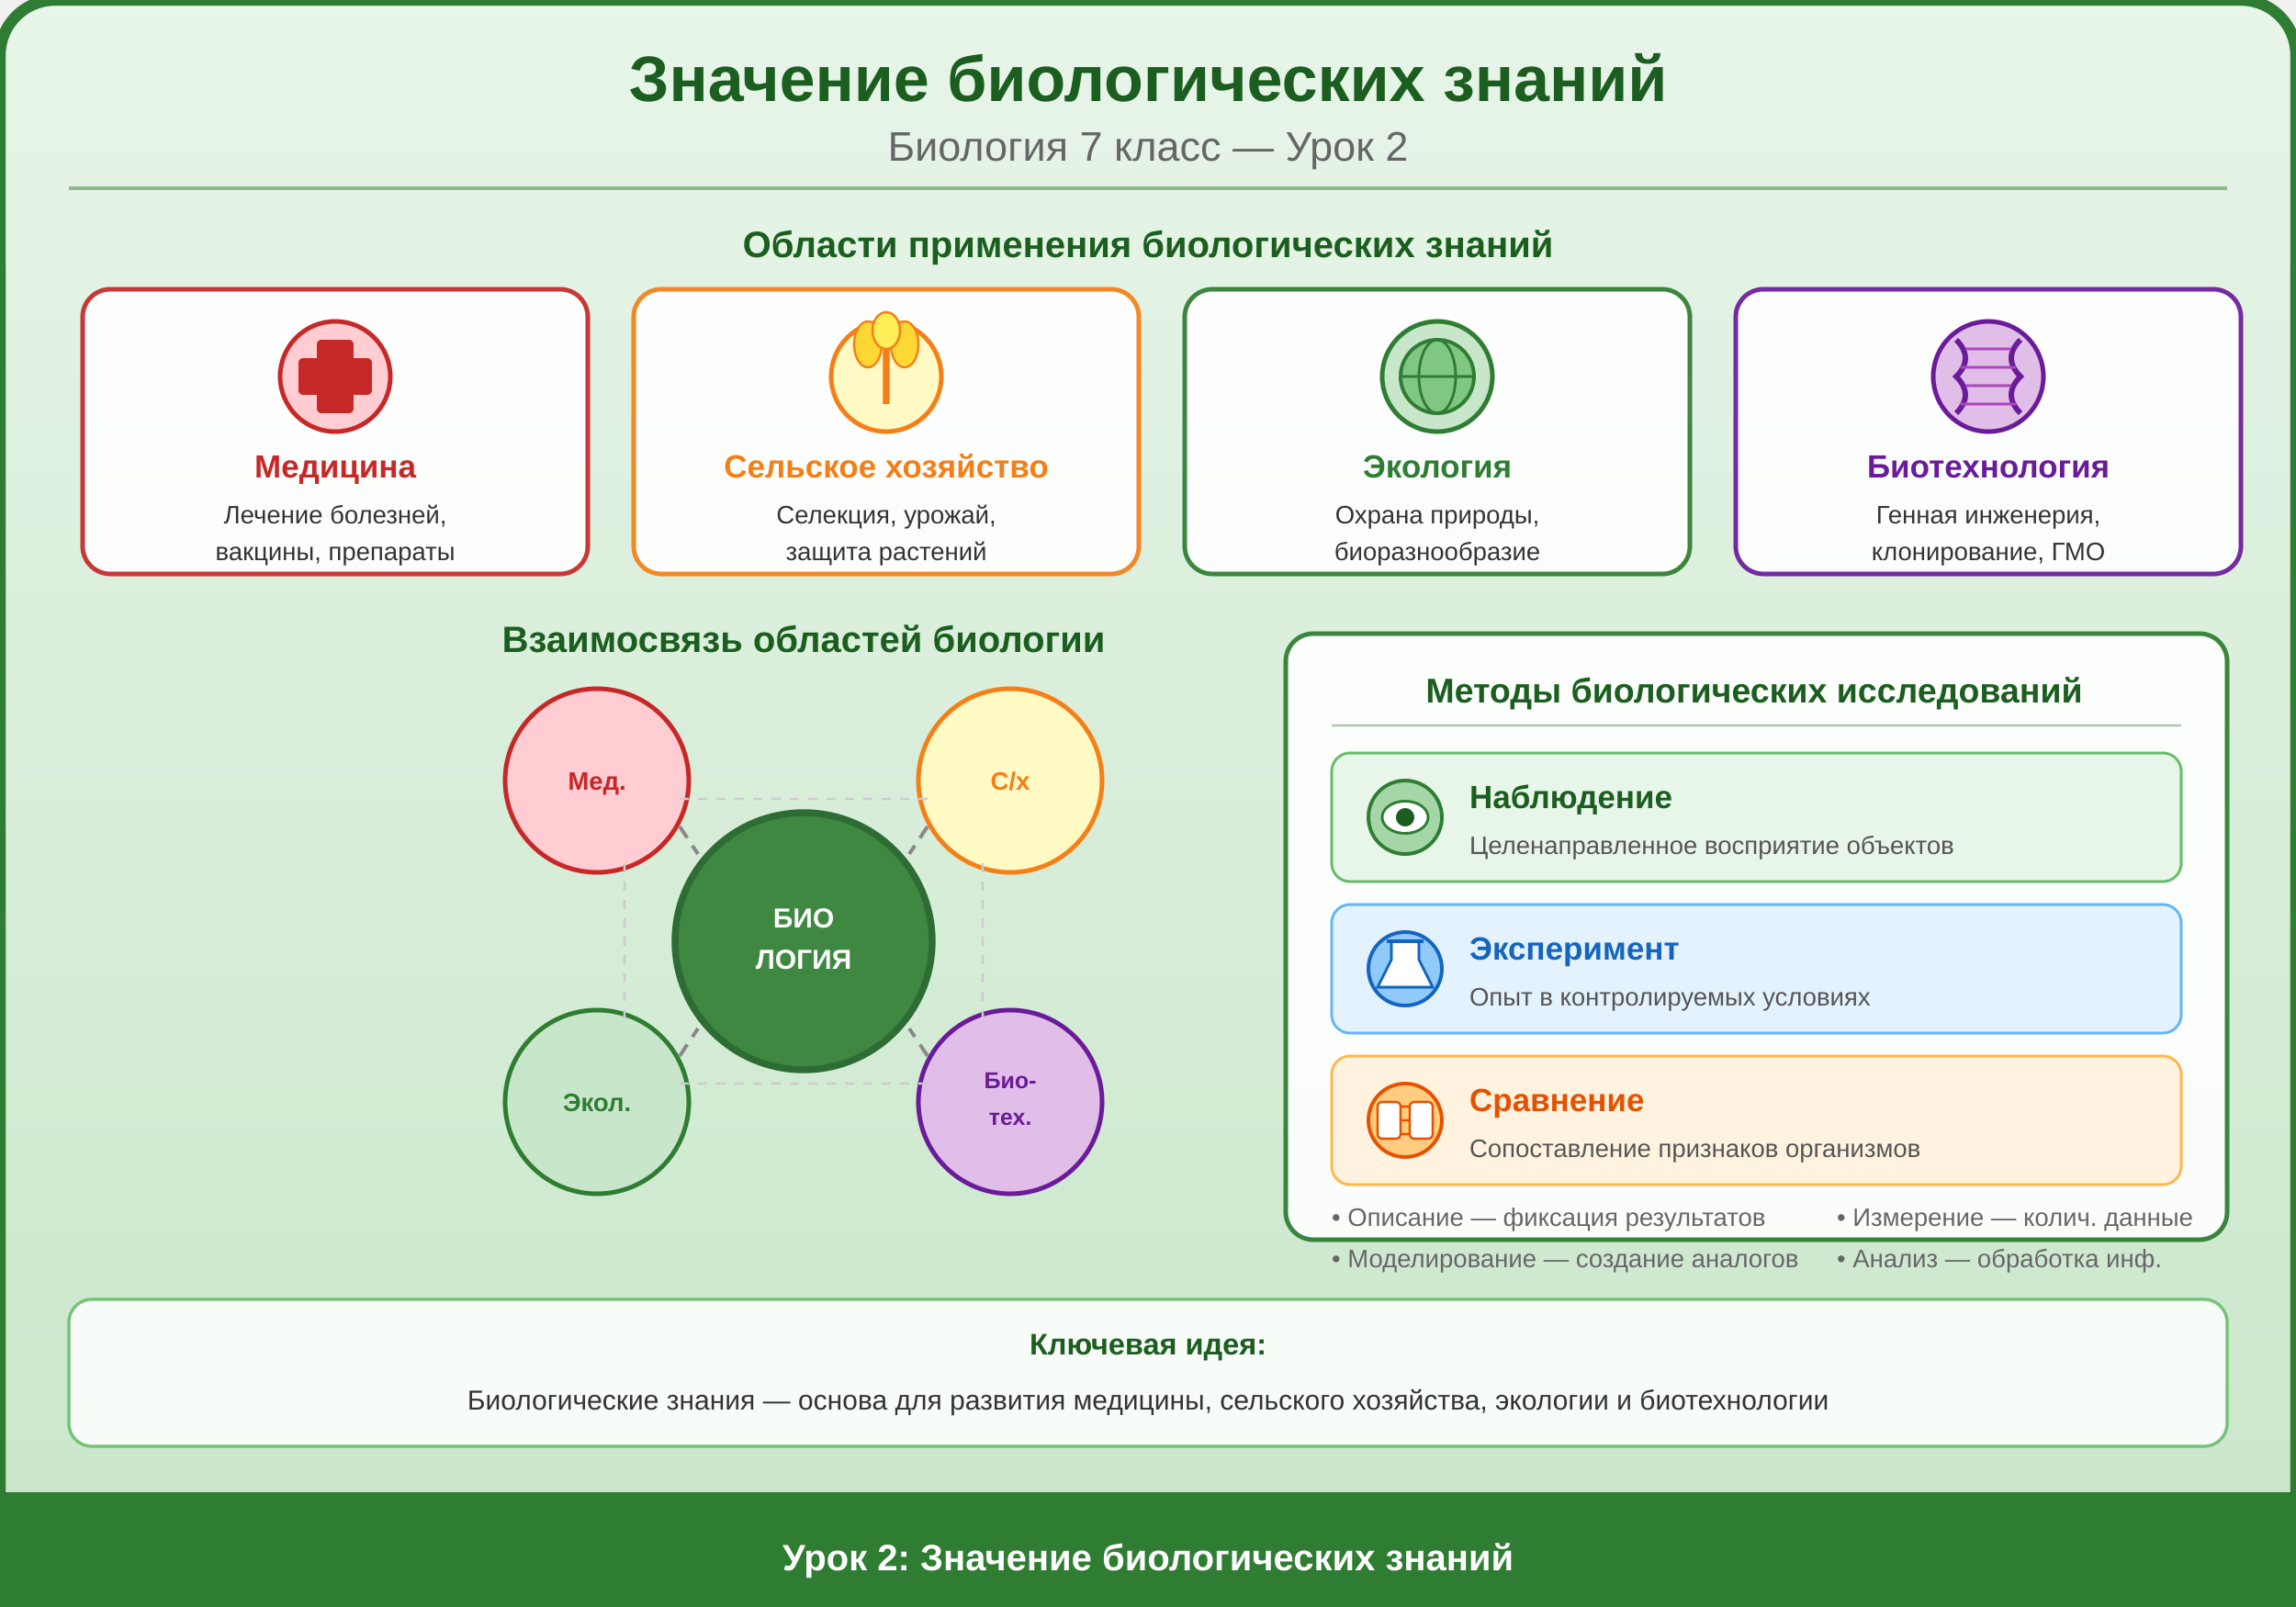
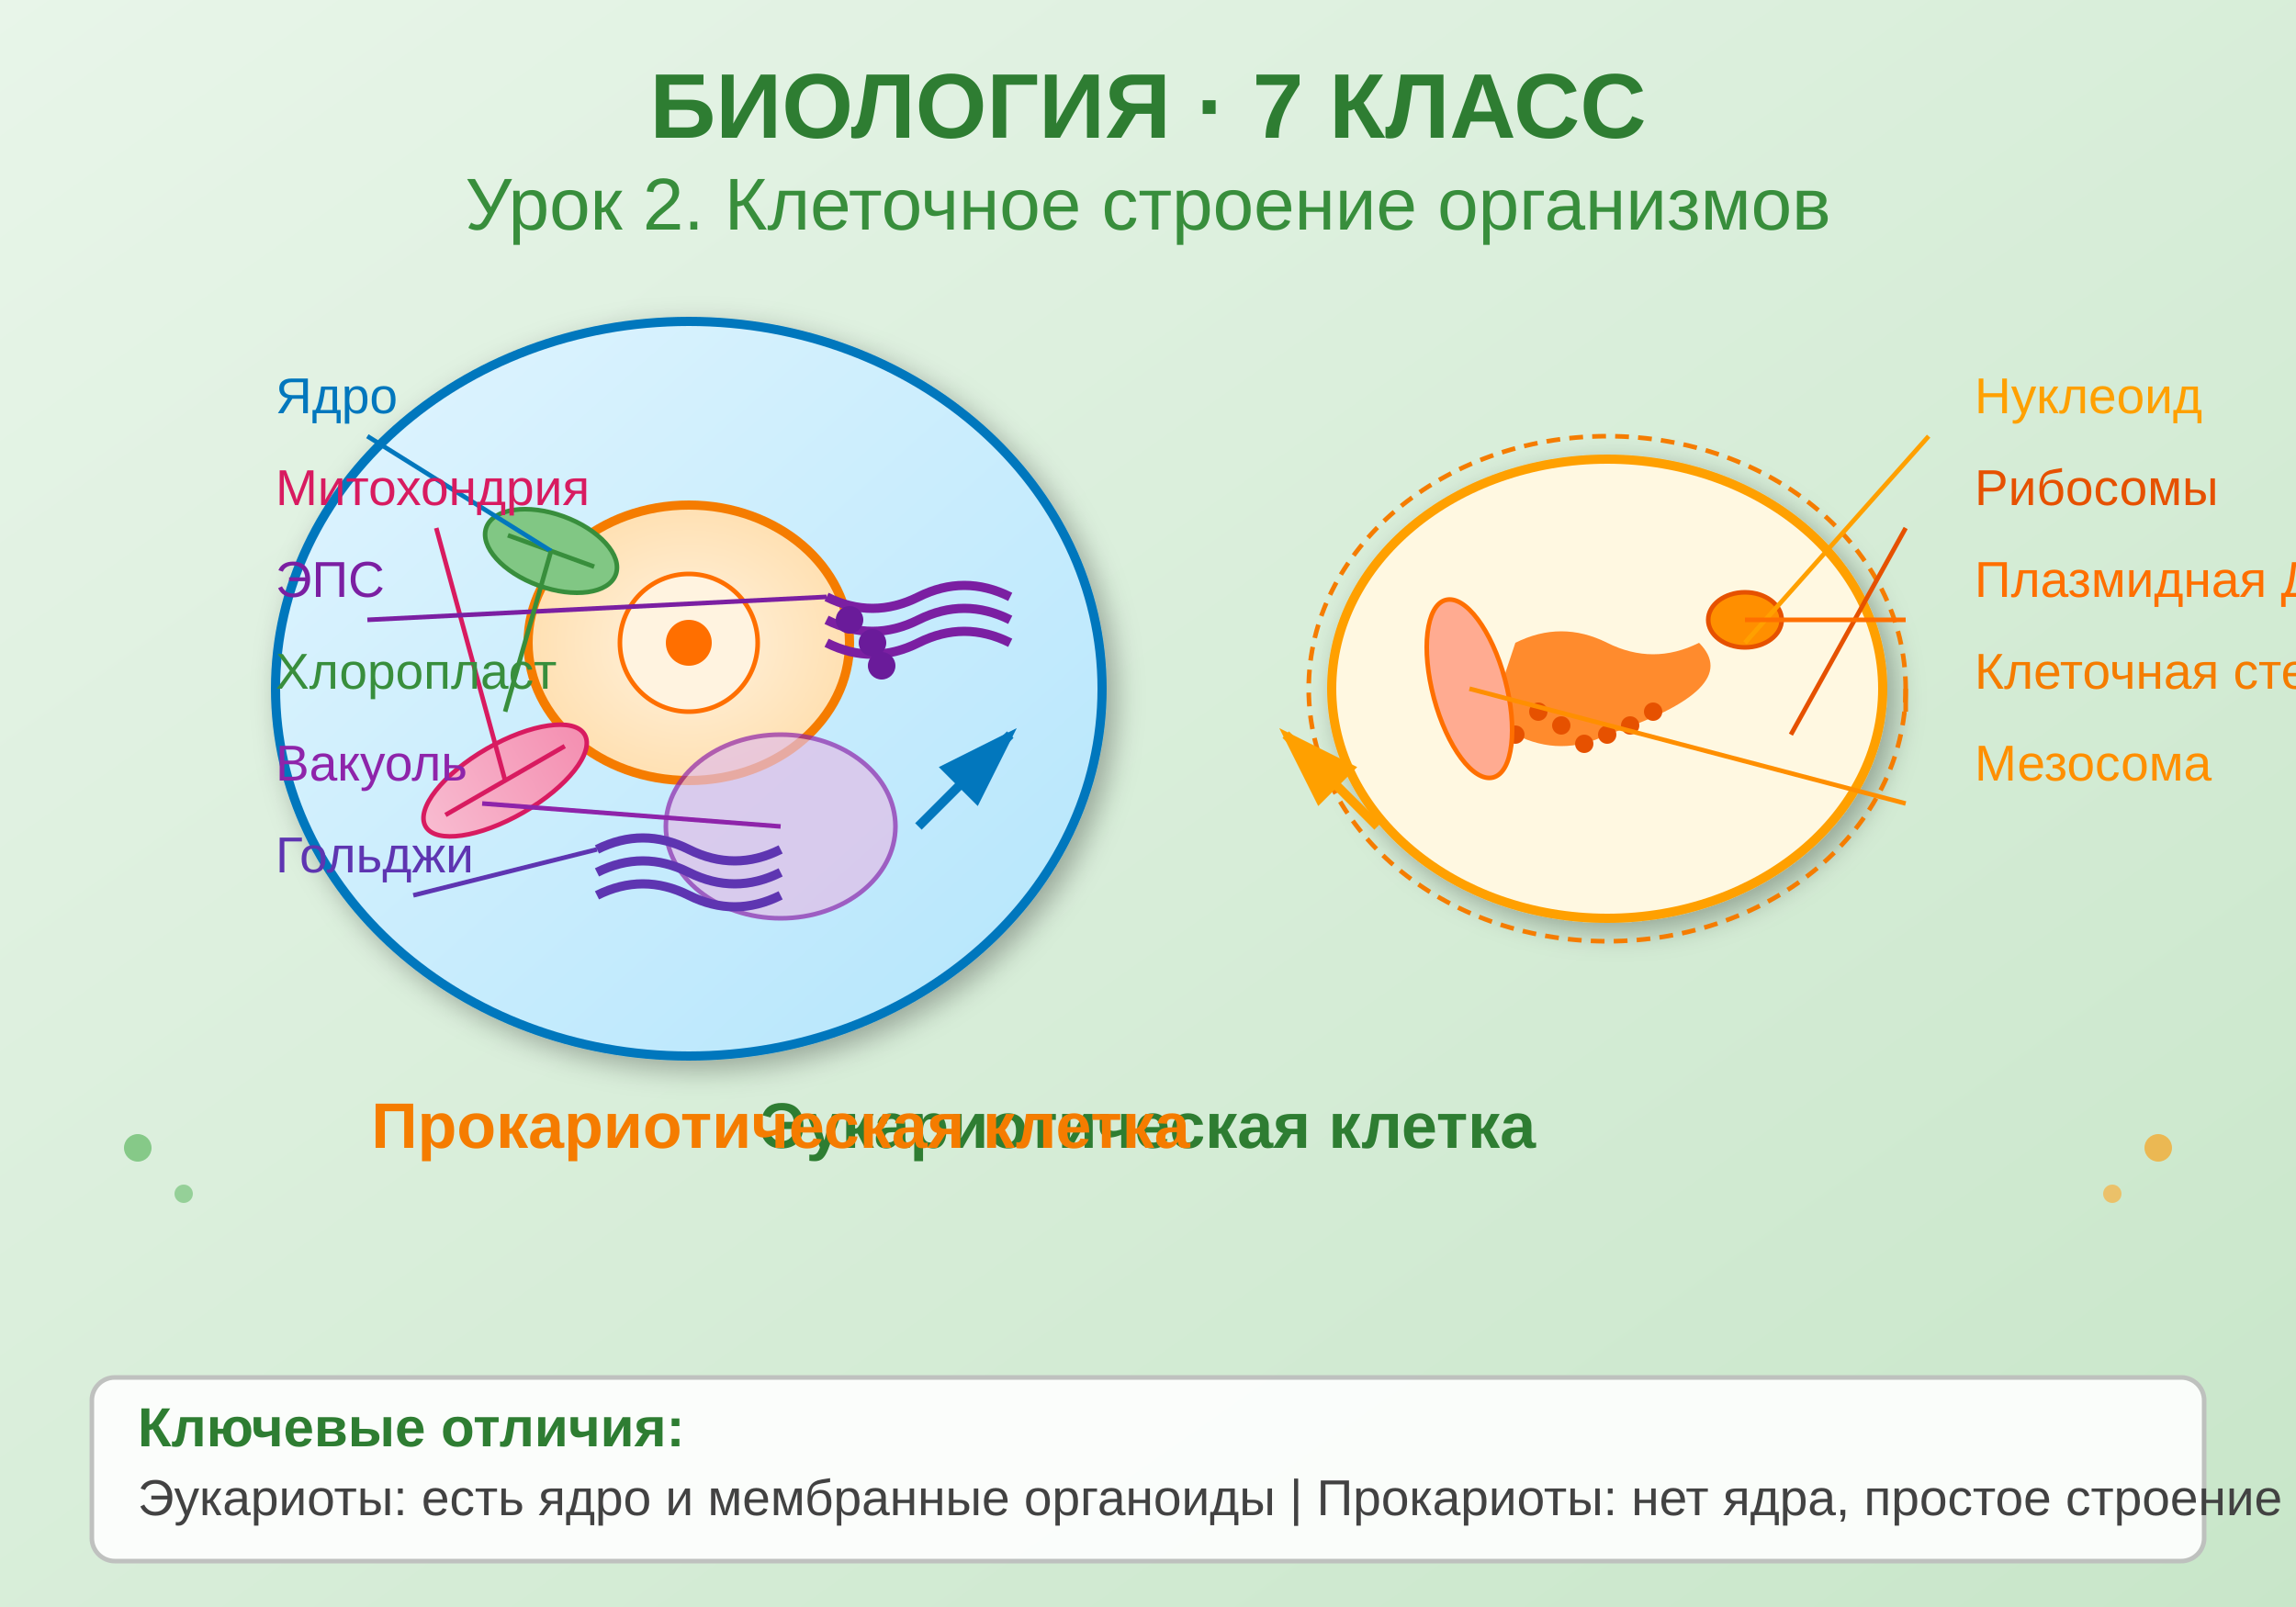
<svg xmlns="http://www.w3.org/2000/svg" viewBox="0 0 500 350">
  <defs>
-     <linearGradient id="bg" x1="0%" y1="0%" x2="0%" y2="100%">
-       <stop offset="0%" style="stop-color:#E8F5E9" />
-       <stop offset="100%" style="stop-color:#C8E6C9" />
+     <linearGradient id="bgGrad" x1="0%" y1="0%" x2="100%" y2="100%">
+       <stop offset="0%" style="stop-color:#e8f5e9;stop-opacity:1" />
+       <stop offset="100%" style="stop-color:#c8e6c9;stop-opacity:1" />
    </linearGradient>
+     <linearGradient id="cellGrad" x1="0%" y1="0%" x2="100%" y2="100%">
+       <stop offset="0%" style="stop-color:#e1f5fe;stop-opacity:1" />
+       <stop offset="100%" style="stop-color:#b3e5fc;stop-opacity:1" />
+     </linearGradient>
+     <radialGradient id="nucleusGrad">
+       <stop offset="0%" style="stop-color:#fff3e0;stop-opacity:1" />
+       <stop offset="100%" style="stop-color:#ffe0b2;stop-opacity:1" />
+     </radialGradient>
+     <linearGradient id="mitochondriaGrad" x1="0%" y1="0%" x2="100%" y2="0%">
+       <stop offset="0%" style="stop-color:#f8bbd0;stop-opacity:1" />
+       <stop offset="100%" style="stop-color:#f48fb1;stop-opacity:1" />
+     </linearGradient>
+     <filter id="shadow">
+       <feDropShadow dx="2" dy="2" stdDeviation="3" flood-opacity="0.3" />
+     </filter>
  </defs>
-   <rect x="0" y="0" width="500" height="350" rx="12" ry="12" fill="url(#bg)" stroke="#2E7D32" stroke-width="2.5" />
-   <text x="250" y="22" text-anchor="middle" font-size="14" font-weight="bold" fill="#1B5E20" font-family="Arial, sans-serif">Значение биологических знаний</text>
-   <text x="250" y="35" text-anchor="middle" font-size="9" fill="#666" font-family="Arial, sans-serif">Биология 7 класс — Урок 2</text>
-   <line x1="15" y1="41" x2="485" y2="41" stroke="#2E7D32" stroke-width="0.8" opacity="0.5" />
-   <text x="250" y="56" text-anchor="middle" font-size="8" font-weight="bold" fill="#1B5E20" font-family="Arial, sans-serif">Области применения биологических знаний</text>
-   <rect x="18" y="63" width="110" height="62" rx="6" fill="white" stroke="#C62828" stroke-width="1" opacity="0.92" />
-   <circle cx="73" cy="82" r="12" fill="#FFCDD2" stroke="#C62828" stroke-width="1" />
-   <rect x="69" y="74" width="8" height="16" rx="1" fill="#C62828" />
-   <rect x="65" y="78" width="16" height="8" rx="1" fill="#C62828" />
-   <text x="73" y="104" text-anchor="middle" font-size="7" font-weight="bold" fill="#C62828" font-family="Arial, sans-serif">Медицина</text>
-   <text x="73" y="114" text-anchor="middle" font-size="5.5" fill="#333" font-family="Arial, sans-serif">Лечение болезней,</text>
-   <text x="73" y="122" text-anchor="middle" font-size="5.5" fill="#333" font-family="Arial, sans-serif">вакцины, препараты</text>
-   <rect x="138" y="63" width="110" height="62" rx="6" fill="white" stroke="#F57F17" stroke-width="1" opacity="0.92" />
-   <circle cx="193" cy="82" r="12" fill="#FFF9C4" stroke="#F57F17" stroke-width="1" />
-   <line x1="193" y1="88" x2="193" y2="72" stroke="#F57F17" stroke-width="1.5" />
-   <ellipse cx="189" cy="75" rx="3" ry="5" fill="#FDD835" stroke="#F57F17" stroke-width="0.5" />
-   <ellipse cx="197" cy="75" rx="3" ry="5" fill="#FDD835" stroke="#F57F17" stroke-width="0.5" />
-   <ellipse cx="193" cy="72" rx="3" ry="4" fill="#FFEE58" stroke="#F57F17" stroke-width="0.5" />
-   <text x="193" y="104" text-anchor="middle" font-size="7" font-weight="bold" fill="#F57F17" font-family="Arial, sans-serif">Сельское хозяйство</text>
-   <text x="193" y="114" text-anchor="middle" font-size="5.5" fill="#333" font-family="Arial, sans-serif">Селекция, урожай,</text>
-   <text x="193" y="122" text-anchor="middle" font-size="5.5" fill="#333" font-family="Arial, sans-serif">защита растений</text>
-   <rect x="258" y="63" width="110" height="62" rx="6" fill="white" stroke="#2E7D32" stroke-width="1" opacity="0.92" />
-   <circle cx="313" cy="82" r="12" fill="#C8E6C9" stroke="#2E7D32" stroke-width="1" />
-   <circle cx="313" cy="82" r="8" fill="#81C784" stroke="#2E7D32" stroke-width="0.8" />
-   <ellipse cx="313" cy="82" rx="4" ry="8" fill="none" stroke="#2E7D32" stroke-width="0.6" />
-   <line x1="305" y1="82" x2="321" y2="82" stroke="#2E7D32" stroke-width="0.6" />
-   <text x="313" y="104" text-anchor="middle" font-size="7" font-weight="bold" fill="#2E7D32" font-family="Arial, sans-serif">Экология</text>
-   <text x="313" y="114" text-anchor="middle" font-size="5.5" fill="#333" font-family="Arial, sans-serif">Охрана природы,</text>
-   <text x="313" y="122" text-anchor="middle" font-size="5.5" fill="#333" font-family="Arial, sans-serif">биоразнообразие</text>
-   <rect x="378" y="63" width="110" height="62" rx="6" fill="white" stroke="#6A1B9A" stroke-width="1" opacity="0.92" />
-   <circle cx="433" cy="82" r="12" fill="#E1BEE7" stroke="#6A1B9A" stroke-width="1" />
-   <path d="M426,74 Q430,78 426,82 Q430,86 426,90" stroke="#6A1B9A" stroke-width="1.2" fill="none" />
-   <path d="M440,74 Q436,78 440,82 Q436,86 440,90" stroke="#6A1B9A" stroke-width="1.2" fill="none" />
-   <line x1="428" y1="76" x2="438" y2="76" stroke="#AB47BC" stroke-width="0.6" />
-   <line x1="427" y1="80" x2="439" y2="80" stroke="#AB47BC" stroke-width="0.6" />
-   <line x1="428" y1="84" x2="438" y2="84" stroke="#AB47BC" stroke-width="0.6" />
-   <line x1="427" y1="88" x2="439" y2="88" stroke="#AB47BC" stroke-width="0.6" />
-   <text x="433" y="104" text-anchor="middle" font-size="7" font-weight="bold" fill="#6A1B9A" font-family="Arial, sans-serif">Биотехнология</text>
-   <text x="433" y="114" text-anchor="middle" font-size="5.5" fill="#333" font-family="Arial, sans-serif">Генная инженерия,</text>
-   <text x="433" y="122" text-anchor="middle" font-size="5.5" fill="#333" font-family="Arial, sans-serif">клонирование, ГМО</text>
-   <text x="175" y="142" text-anchor="middle" font-size="8" font-weight="bold" fill="#1B5E20" font-family="Arial, sans-serif">Взаимосвязь областей биологии</text>
-   <circle cx="175" cy="205" r="28" fill="#2E7D32" stroke="#1B5E20" stroke-width="1.5" opacity="0.9" />
-   <text x="175" y="202" text-anchor="middle" font-size="6" font-weight="bold" fill="white" font-family="Arial, sans-serif">БИО</text>
-   <text x="175" y="211" text-anchor="middle" font-size="6" font-weight="bold" fill="white" font-family="Arial, sans-serif">ЛОГИЯ</text>
-   <circle cx="130" cy="170" r="20" fill="#FFCDD2" stroke="#C62828" stroke-width="1" />
-   <text x="130" y="172" text-anchor="middle" font-size="5.5" font-weight="bold" fill="#C62828" font-family="Arial, sans-serif">Мед.</text>
-   <circle cx="220" cy="170" r="20" fill="#FFF9C4" stroke="#F57F17" stroke-width="1" />
-   <text x="220" y="172" text-anchor="middle" font-size="5.5" font-weight="bold" fill="#F57F17" font-family="Arial, sans-serif">С/х</text>
-   <circle cx="130" cy="240" r="20" fill="#C8E6C9" stroke="#2E7D32" stroke-width="1" />
-   <text x="130" y="242" text-anchor="middle" font-size="5.5" font-weight="bold" fill="#2E7D32" font-family="Arial, sans-serif">Экол.</text>
-   <circle cx="220" cy="240" r="20" fill="#E1BEE7" stroke="#6A1B9A" stroke-width="1" />
-   <text x="220" y="237" text-anchor="middle" font-size="5" font-weight="bold" fill="#6A1B9A" font-family="Arial, sans-serif">Био-</text>
-   <text x="220" y="245" text-anchor="middle" font-size="5" font-weight="bold" fill="#6A1B9A" font-family="Arial, sans-serif">тех.</text>
-   <line x1="148" y1="180" x2="152" y2="186" stroke="#888" stroke-width="0.8" stroke-dasharray="3,2" />
-   <line x1="202" y1="180" x2="198" y2="186" stroke="#888" stroke-width="0.8" stroke-dasharray="3,2" />
-   <line x1="148" y1="230" x2="152" y2="224" stroke="#888" stroke-width="0.8" stroke-dasharray="3,2" />
-   <line x1="202" y1="230" x2="198" y2="224" stroke="#888" stroke-width="0.8" stroke-dasharray="3,2" />
-   <line x1="148" y1="174" x2="202" y2="174" stroke="#ccc" stroke-width="0.5" stroke-dasharray="2,2" />
-   <line x1="148" y1="236" x2="202" y2="236" stroke="#ccc" stroke-width="0.5" stroke-dasharray="2,2" />
-   <line x1="136" y1="188" x2="136" y2="222" stroke="#ccc" stroke-width="0.5" stroke-dasharray="2,2" />
-   <line x1="214" y1="188" x2="214" y2="222" stroke="#ccc" stroke-width="0.5" stroke-dasharray="2,2" />
-   <rect x="280" y="138" width="205" height="132" rx="6" fill="white" stroke="#2E7D32" stroke-width="1" opacity="0.92" />
-   <text x="382" y="153" text-anchor="middle" font-size="7.5" font-weight="bold" fill="#1B5E20" font-family="Arial, sans-serif">Методы биологических исследований</text>
-   <line x1="290" y1="158" x2="475" y2="158" stroke="#2E7D32" stroke-width="0.5" opacity="0.4" />
-   <rect x="290" y="164" width="185" height="28" rx="4" fill="#E8F5E9" stroke="#66BB6A" stroke-width="0.6" />
-   <circle cx="306" cy="178" r="8" fill="#A5D6A7" stroke="#2E7D32" stroke-width="0.8" />
-   <ellipse cx="306" cy="178" rx="5" ry="3.5" fill="white" stroke="#2E7D32" stroke-width="0.6" />
-   <circle cx="306" cy="178" r="2" fill="#1B5E20" />
-   <text x="320" y="176" font-size="7" font-weight="bold" fill="#1B5E20" font-family="Arial, sans-serif">Наблюдение</text>
-   <text x="320" y="186" font-size="5.5" fill="#555" font-family="Arial, sans-serif">Целенаправленное восприятие объектов</text>
-   <rect x="290" y="197" width="185" height="28" rx="4" fill="#E3F2FD" stroke="#64B5F6" stroke-width="0.6" />
-   <circle cx="306" cy="211" r="8" fill="#90CAF9" stroke="#1565C0" stroke-width="0.8" />
-   <path d="M303,205 L303,209 L300,215 L312,215 L309,209 L309,205 Z" fill="white" stroke="#1565C0" stroke-width="0.6" />
-   <line x1="302" y1="205" x2="310" y2="205" stroke="#1565C0" stroke-width="0.8" />
-   <text x="320" y="209" font-size="7" font-weight="bold" fill="#1565C0" font-family="Arial, sans-serif">Эксперимент</text>
-   <text x="320" y="219" font-size="5.5" fill="#555" font-family="Arial, sans-serif">Опыт в контролируемых условиях</text>
-   <rect x="290" y="230" width="185" height="28" rx="4" fill="#FFF3E0" stroke="#FFB74D" stroke-width="0.6" />
-   <circle cx="306" cy="244" r="8" fill="#FFCC80" stroke="#E65100" stroke-width="0.8" />
-   <rect x="300" y="240" width="5" height="8" rx="1" fill="white" stroke="#E65100" stroke-width="0.5" />
-   <rect x="307" y="240" width="5" height="8" rx="1" fill="white" stroke="#E65100" stroke-width="0.5" />
-   <line x1="305" y1="241" x2="307" y2="241" stroke="#E65100" stroke-width="0.5" />
-   <line x1="305" y1="244" x2="307" y2="244" stroke="#E65100" stroke-width="0.5" />
-   <line x1="305" y1="247" x2="307" y2="247" stroke="#E65100" stroke-width="0.5" />
-   <text x="320" y="242" font-size="7" font-weight="bold" fill="#E65100" font-family="Arial, sans-serif">Сравнение</text>
-   <text x="320" y="252" font-size="5.5" fill="#555" font-family="Arial, sans-serif">Сопоставление признаков организмов</text>
-   <text x="290" y="267" font-size="5.5" fill="#666" font-family="Arial, sans-serif">• Описание — фиксация результатов</text>
-   <text x="290" y="276" font-size="5.5" fill="#666" font-family="Arial, sans-serif">• Моделирование — создание аналогов</text>
-   <text x="400" y="267" font-size="5.5" fill="#666" font-family="Arial, sans-serif">• Измерение — колич. данные</text>
-   <text x="400" y="276" font-size="5.5" fill="#666" font-family="Arial, sans-serif">• Анализ — обработка инф.</text>
-   <rect x="15" y="283" width="470" height="32" rx="5" fill="white" stroke="#66BB6A" stroke-width="0.7" opacity="0.85" />
-   <text x="250" y="295" text-anchor="middle" font-size="6.5" font-weight="bold" fill="#1B5E20" font-family="Arial, sans-serif">Ключевая идея:</text>
-   <text x="250" y="307" text-anchor="middle" font-size="6" fill="#333" font-family="Arial, sans-serif">Биологические знания — основа для развития медицины, сельского хозяйства, экологии и биотехнологии</text>
-   <rect x="0" y="325" width="500" height="25" rx="0" fill="#2E7D32" />
-   <rect x="0" y="325" width="500" height="12" rx="0" fill="#2E7D32" />
-   <rect x="0" y="337" width="500" height="13" rx="0 0 12 12" fill="#2E7D32" />
-   <text x="250" y="342" text-anchor="middle" font-size="8" font-weight="bold" fill="white" font-family="Arial, sans-serif">Урок 2: Значение биологических знаний</text>
+   <rect width="500" height="350" fill="url(#bgGrad)" />
+   <text x="250" y="30" text-anchor="middle" font-family="Arial, sans-serif" font-size="20" font-weight="bold" fill="#2e7d32">БИОЛОГИЯ · 7 КЛАСС</text>
+   <text x="250" y="50" text-anchor="middle" font-family="Arial, sans-serif" font-size="16" fill="#388e3c">Урок 2. Клеточное строение организмов</text>
+   <g transform="translate(150, 150)">
+     <ellipse cx="0" cy="0" rx="90" ry="80" fill="url(#cellGrad)" stroke="#0277bd" stroke-width="2" filter="url(#shadow)" />
+     <ellipse cx="0" cy="-10" rx="35" ry="30" fill="url(#nucleusGrad)" stroke="#f57c00" stroke-width="2" />
+     <circle cx="0" cy="-10" r="15" fill="#fff3e0" stroke="#ff6f00" stroke-width="1" />
+     <circle cx="0" cy="-10" r="5" fill="#ff6f00" />
+     <g transform="translate(-40, 20)">
+       <ellipse cx="0" cy="0" rx="20" ry="8" fill="url(#mitochondriaGrad)" stroke="#d81b60" stroke-width="1" transform="rotate(-30)" />
+       <line x1="-15" y1="0" x2="15" y2="0" stroke="#d81b60" stroke-width="1" transform="rotate(-30)" />
+     </g>
+     <g transform="translate(30, -20)">
+       <path d="M0,0 Q10,5 20,0 T40,0" stroke="#7b1fa2" stroke-width="2" fill="none" />
+       <path d="M0,5 Q10,10 20,5 T40,5" stroke="#7b1fa2" stroke-width="2" fill="none" />
+       <path d="M0,10 Q10,15 20,10 T40,10" stroke="#7b1fa2" stroke-width="2" fill="none" />
+     </g>
+     <circle cx="35" cy="-15" r="3" fill="#6a1b9a" />
+     <circle cx="40" cy="-10" r="3" fill="#6a1b9a" />
+     <circle cx="42" cy="-5" r="3" fill="#6a1b9a" />
+     <g transform="translate(-30, -30)">
+       <ellipse cx="0" cy="0" rx="15" ry="8" fill="#81c784" stroke="#388e3c" stroke-width="1" transform="rotate(20)" />
+       <line x1="-10" y1="0" x2="10" y2="0" stroke="#388e3c" stroke-width="1" transform="rotate(20)" />
+     </g>
+     <ellipse cx="20" cy="30" rx="25" ry="20" fill="#e1bee7" stroke="#8e24aa" stroke-width="1" opacity="0.7" />
+     <g transform="translate(-20, 35)">
+       <path d="M0,0 Q10,-5 20,0 T40,0" stroke="#5e35b1" stroke-width="2" fill="none" />
+       <path d="M0,5 Q10,0 20,5 T40,5" stroke="#5e35b1" stroke-width="2" fill="none" />
+       <path d="M0,10 Q10,5 20,10 T40,10" stroke="#5e35b1" stroke-width="2" fill="none" />
+     </g>
+   </g>
+   <g transform="translate(350, 150)">
+     <ellipse cx="0" cy="0" rx="60" ry="50" fill="#fff8e1" stroke="#ffa000" stroke-width="2" filter="url(#shadow)" />
+     <path d="M-20,-10 Q-10,-15 0,-10 T20,-10 Q25,-5 20,0 T0,10 Q-10,15 -20,10 T-25,5 Z" fill="#ff6f00" opacity="0.8" />
+     <ellipse cx="30" cy="-15" rx="8" ry="6" fill="#ff8f00" stroke="#e65100" stroke-width="1" />
+     <circle cx="-20" cy="10" r="2" fill="#e65100" />
+     <circle cx="-15" cy="5" r="2" fill="#e65100" />
+     <circle cx="-10" cy="8" r="2" fill="#e65100" />
+     <circle cx="-5" cy="12" r="2" fill="#e65100" />
+     <circle cx="0" cy="10" r="2" fill="#e65100" />
+     <circle cx="5" cy="8" r="2" fill="#e65100" />
+     <circle cx="10" cy="5" r="2" fill="#e65100" />
+     <ellipse cx="0" cy="0" rx="65" ry="55" fill="none" stroke="#f57c00" stroke-width="1" stroke-dasharray="3,2" />
+     <ellipse cx="-30" cy="0" rx="8" ry="20" fill="#ffab91" stroke="#ff6f00" stroke-width="1" transform="rotate(-15 -30 0)" />
+   </g>
+   <text x="60" y="90" font-family="Arial, sans-serif" font-size="11" fill="#0277bd">Ядро</text>
+   <line x1="80" y1="95" x2="120" y2="120" stroke="#0277bd" stroke-width="1" />
+   <text x="60" y="110" font-family="Arial, sans-serif" font-size="11" fill="#d81b60">Митохондрия</text>
+   <line x1="95" y1="115" x2="110" y2="170" stroke="#d81b60" stroke-width="1" />
+   <text x="60" y="130" font-family="Arial, sans-serif" font-size="11" fill="#7b1fa2">ЭПС</text>
+   <line x1="80" y1="135" x2="180" y2="130" stroke="#7b1fa2" stroke-width="1" />
+   <text x="60" y="150" font-family="Arial, sans-serif" font-size="11" fill="#388e3c">Хлоропласт</text>
+   <line x1="110" y1="155" x2="120" y2="120" stroke="#388e3c" stroke-width="1" />
+   <text x="60" y="170" font-family="Arial, sans-serif" font-size="11" fill="#8e24aa">Вакуоль</text>
+   <line x1="105" y1="175" x2="170" y2="180" stroke="#8e24aa" stroke-width="1" />
+   <text x="60" y="190" font-family="Arial, sans-serif" font-size="11" fill="#5e35b1">Гольджи</text>
+   <line x1="90" y1="195" x2="130" y2="185" stroke="#5e35b1" stroke-width="1" />
+   <text x="430" y="90" font-family="Arial, sans-serif" font-size="11" fill="#ffa000">Нуклеоид</text>
+   <line x1="420" y1="95" x2="380" y2="140" stroke="#ffa000" stroke-width="1" />
+   <text x="430" y="110" font-family="Arial, sans-serif" font-size="11" fill="#e65100">Рибосомы</text>
+   <line x1="415" y1="115" x2="390" y2="160" stroke="#e65100" stroke-width="1" />
+   <text x="430" y="130" font-family="Arial, sans-serif" font-size="11" fill="#ff6f00">Плазмидная ДНК</text>
+   <line x1="415" y1="135" x2="380" y2="135" stroke="#ff6f00" stroke-width="1" />
+   <text x="430" y="150" font-family="Arial, sans-serif" font-size="11" fill="#f57c00">Клеточная стенка</text>
+   <line x1="415" y1="155" x2="415" y2="150" stroke="#f57c00" stroke-width="1" />
+   <text x="430" y="170" font-family="Arial, sans-serif" font-size="11" fill="#ff8f00">Мезосома</text>
+   <line x1="415" y1="175" x2="320" y2="150" stroke="#ff8f00" stroke-width="1" />
+   <g transform="translate(250, 250)">
+     <text x="0" y="0" text-anchor="middle" font-family="Arial, sans-serif" font-size="14" font-weight="bold" fill="#2e7d32">Эукариотическая клетка</text>
+     <text x="-80" y="0" text-anchor="middle" font-family="Arial, sans-serif" font-size="14" font-weight="bold" fill="#f57c00">Прокариотическая клетка</text>
+   </g>
+   <path d="M200,180 L220,160" stroke="#0277bd" stroke-width="2" marker-end="url(#arrowblue)" />
+   <path d="M300,180 L280,160" stroke="#ffa000" stroke-width="2" marker-end="url(#arroworange)" />
+   <defs>
+     <marker id="arrowblue" markerWidth="10" markerHeight="10" refX="8" refY="3" orient="auto" markerUnits="strokeWidth">
+       <path d="M0,0 L0,6 L9,3 z" fill="#0277bd" />
+     </marker>
+     <marker id="arroworange" markerWidth="10" markerHeight="10" refX="8" refY="3" orient="auto" markerUnits="strokeWidth">
+       <path d="M0,0 L0,6 L9,3 z" fill="#ffa000" />
+     </marker>
+   </defs>
+   <g transform="translate(20, 300)">
+     <rect x="0" y="0" width="460" height="40" fill="#ffffff" stroke="#bdbdbd" stroke-width="1" rx="5" opacity="0.9" />
+     <text x="10" y="15" font-family="Arial, sans-serif" font-size="12" font-weight="bold" fill="#2e7d32">Ключевые отличия:</text>
+     <text x="10" y="30" font-family="Arial, sans-serif" font-size="11" fill="#424242">Эукариоты: есть ядро и мембранные органоиды | Прокариоты: нет ядра, простое строение</text>
+   </g>
+   <circle cx="30" cy="250" r="3" fill="#4caf50" opacity="0.6" />
+   <circle cx="40" cy="260" r="2" fill="#66bb6a" opacity="0.6" />
+   <circle cx="470" cy="250" r="3" fill="#ff9800" opacity="0.6" />
+   <circle cx="460" cy="260" r="2" fill="#ffa726" opacity="0.6" />
</svg>
